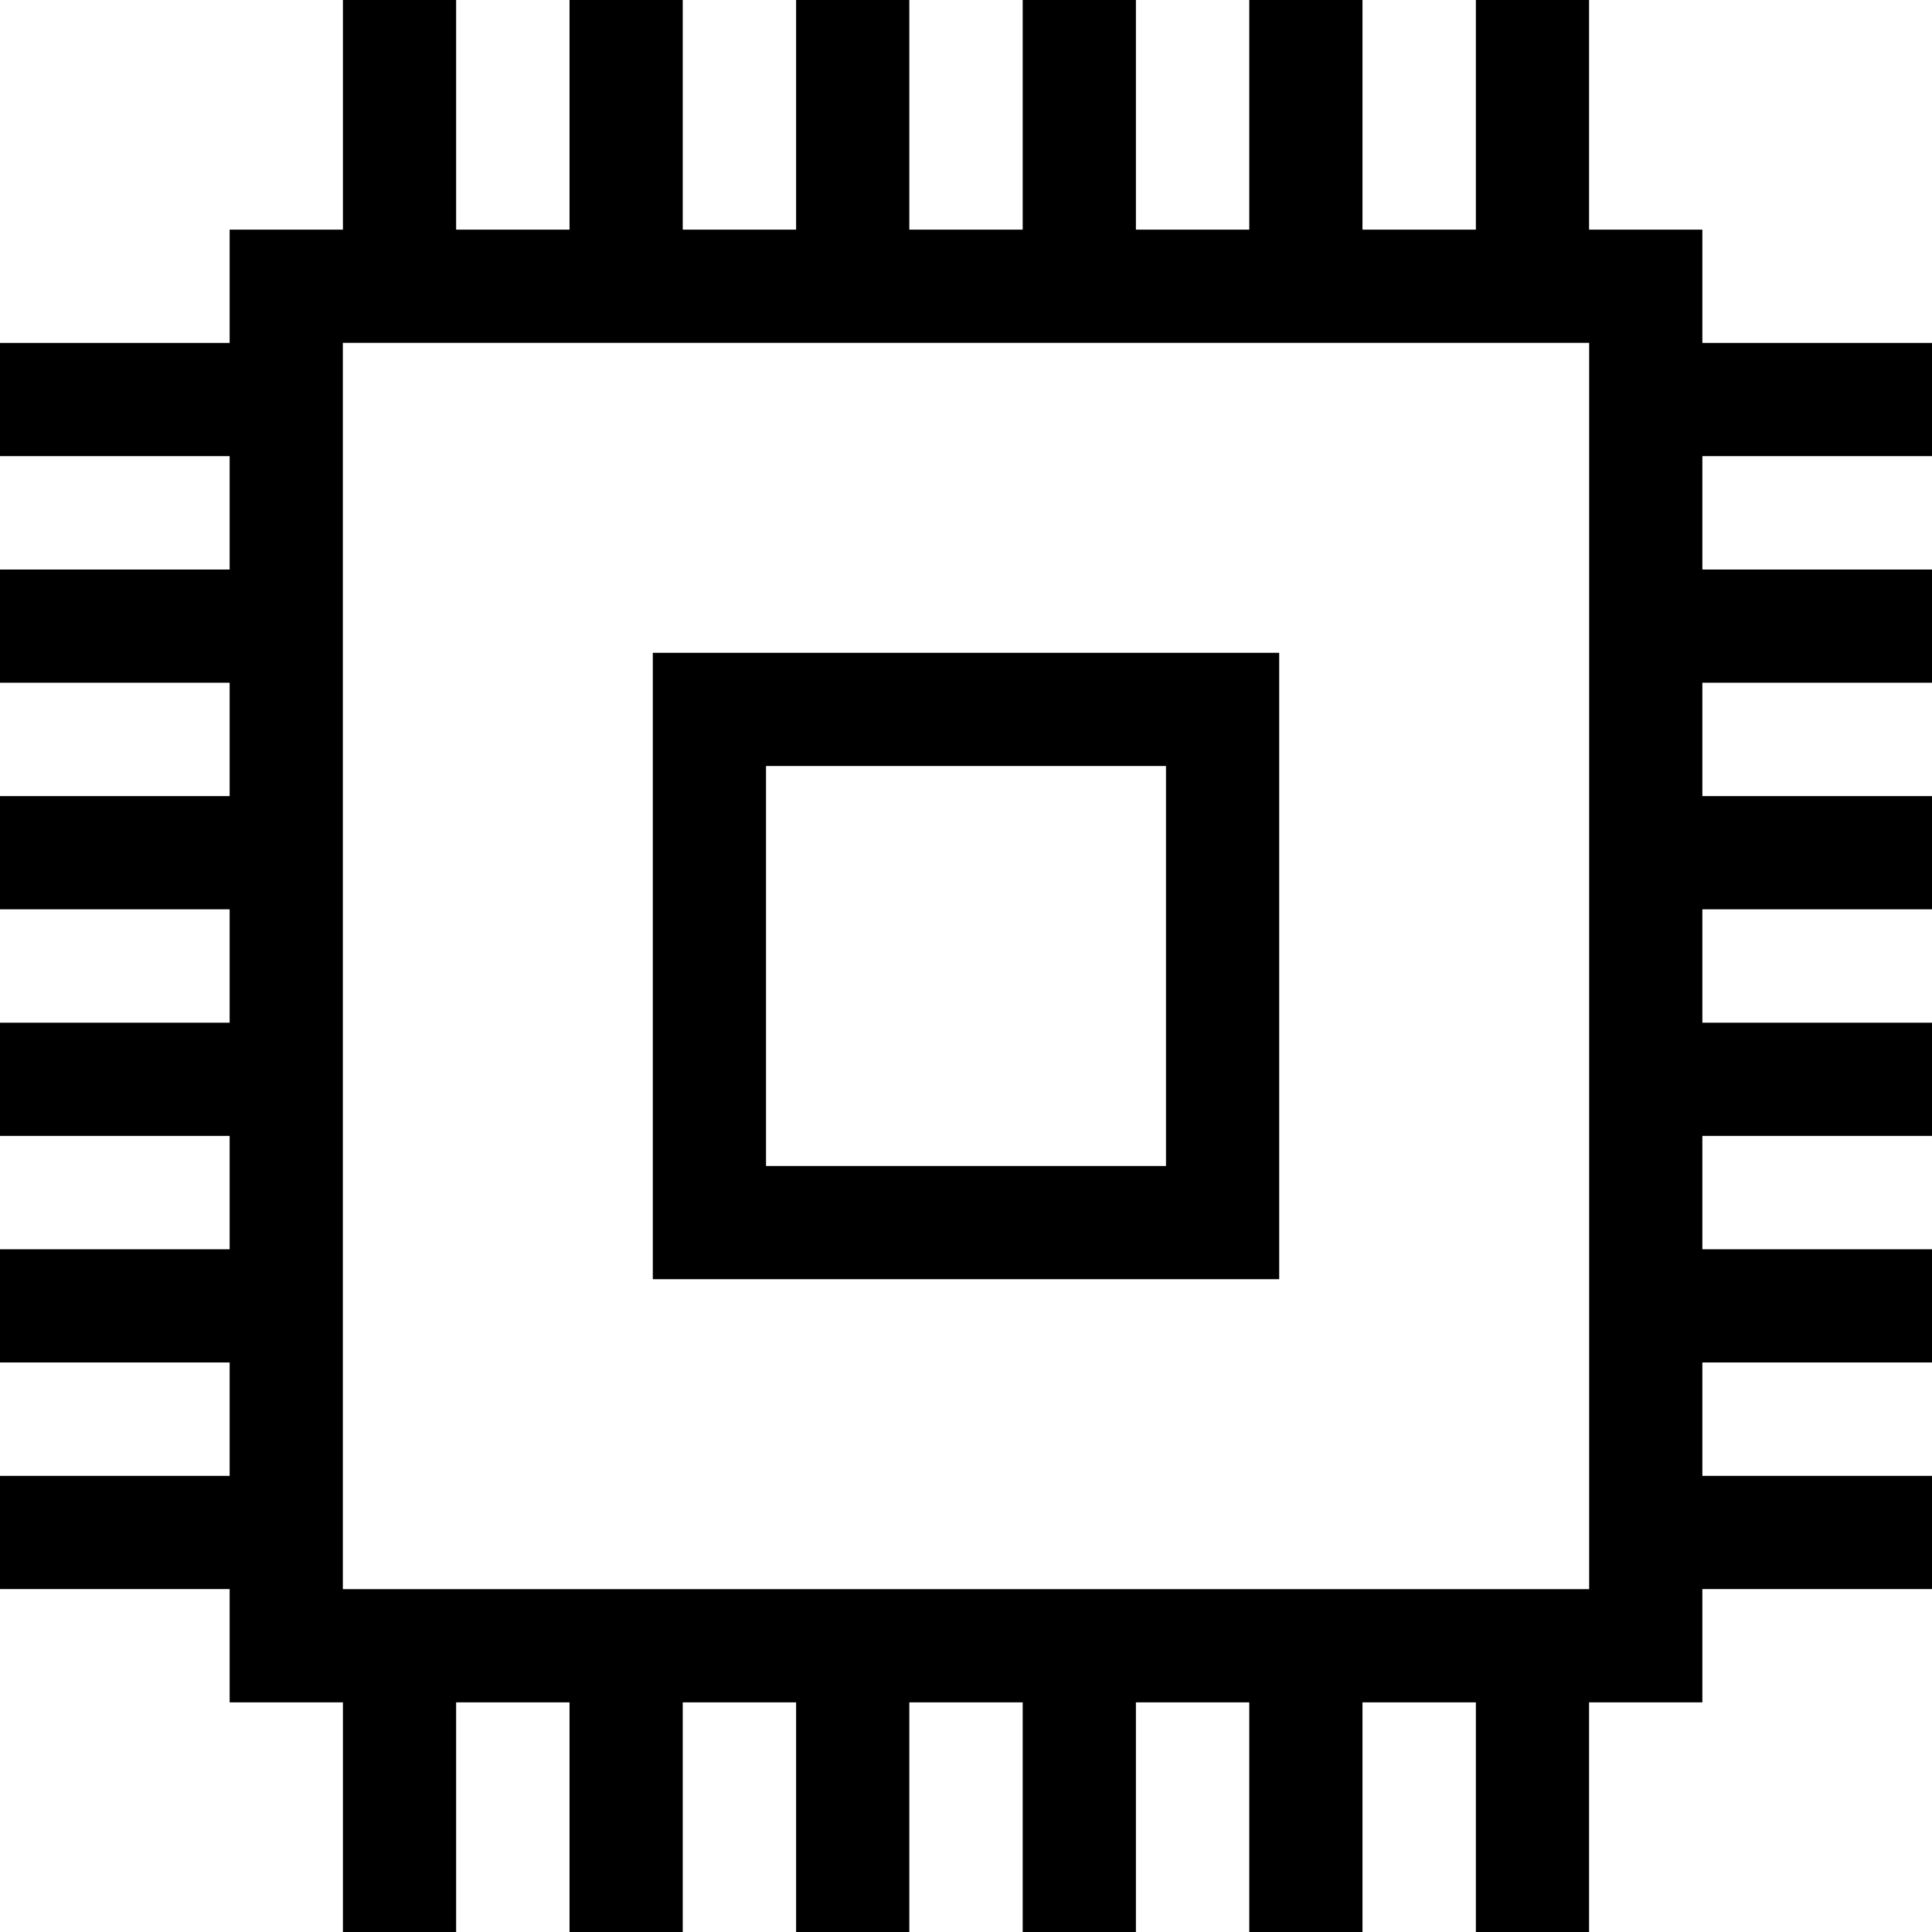
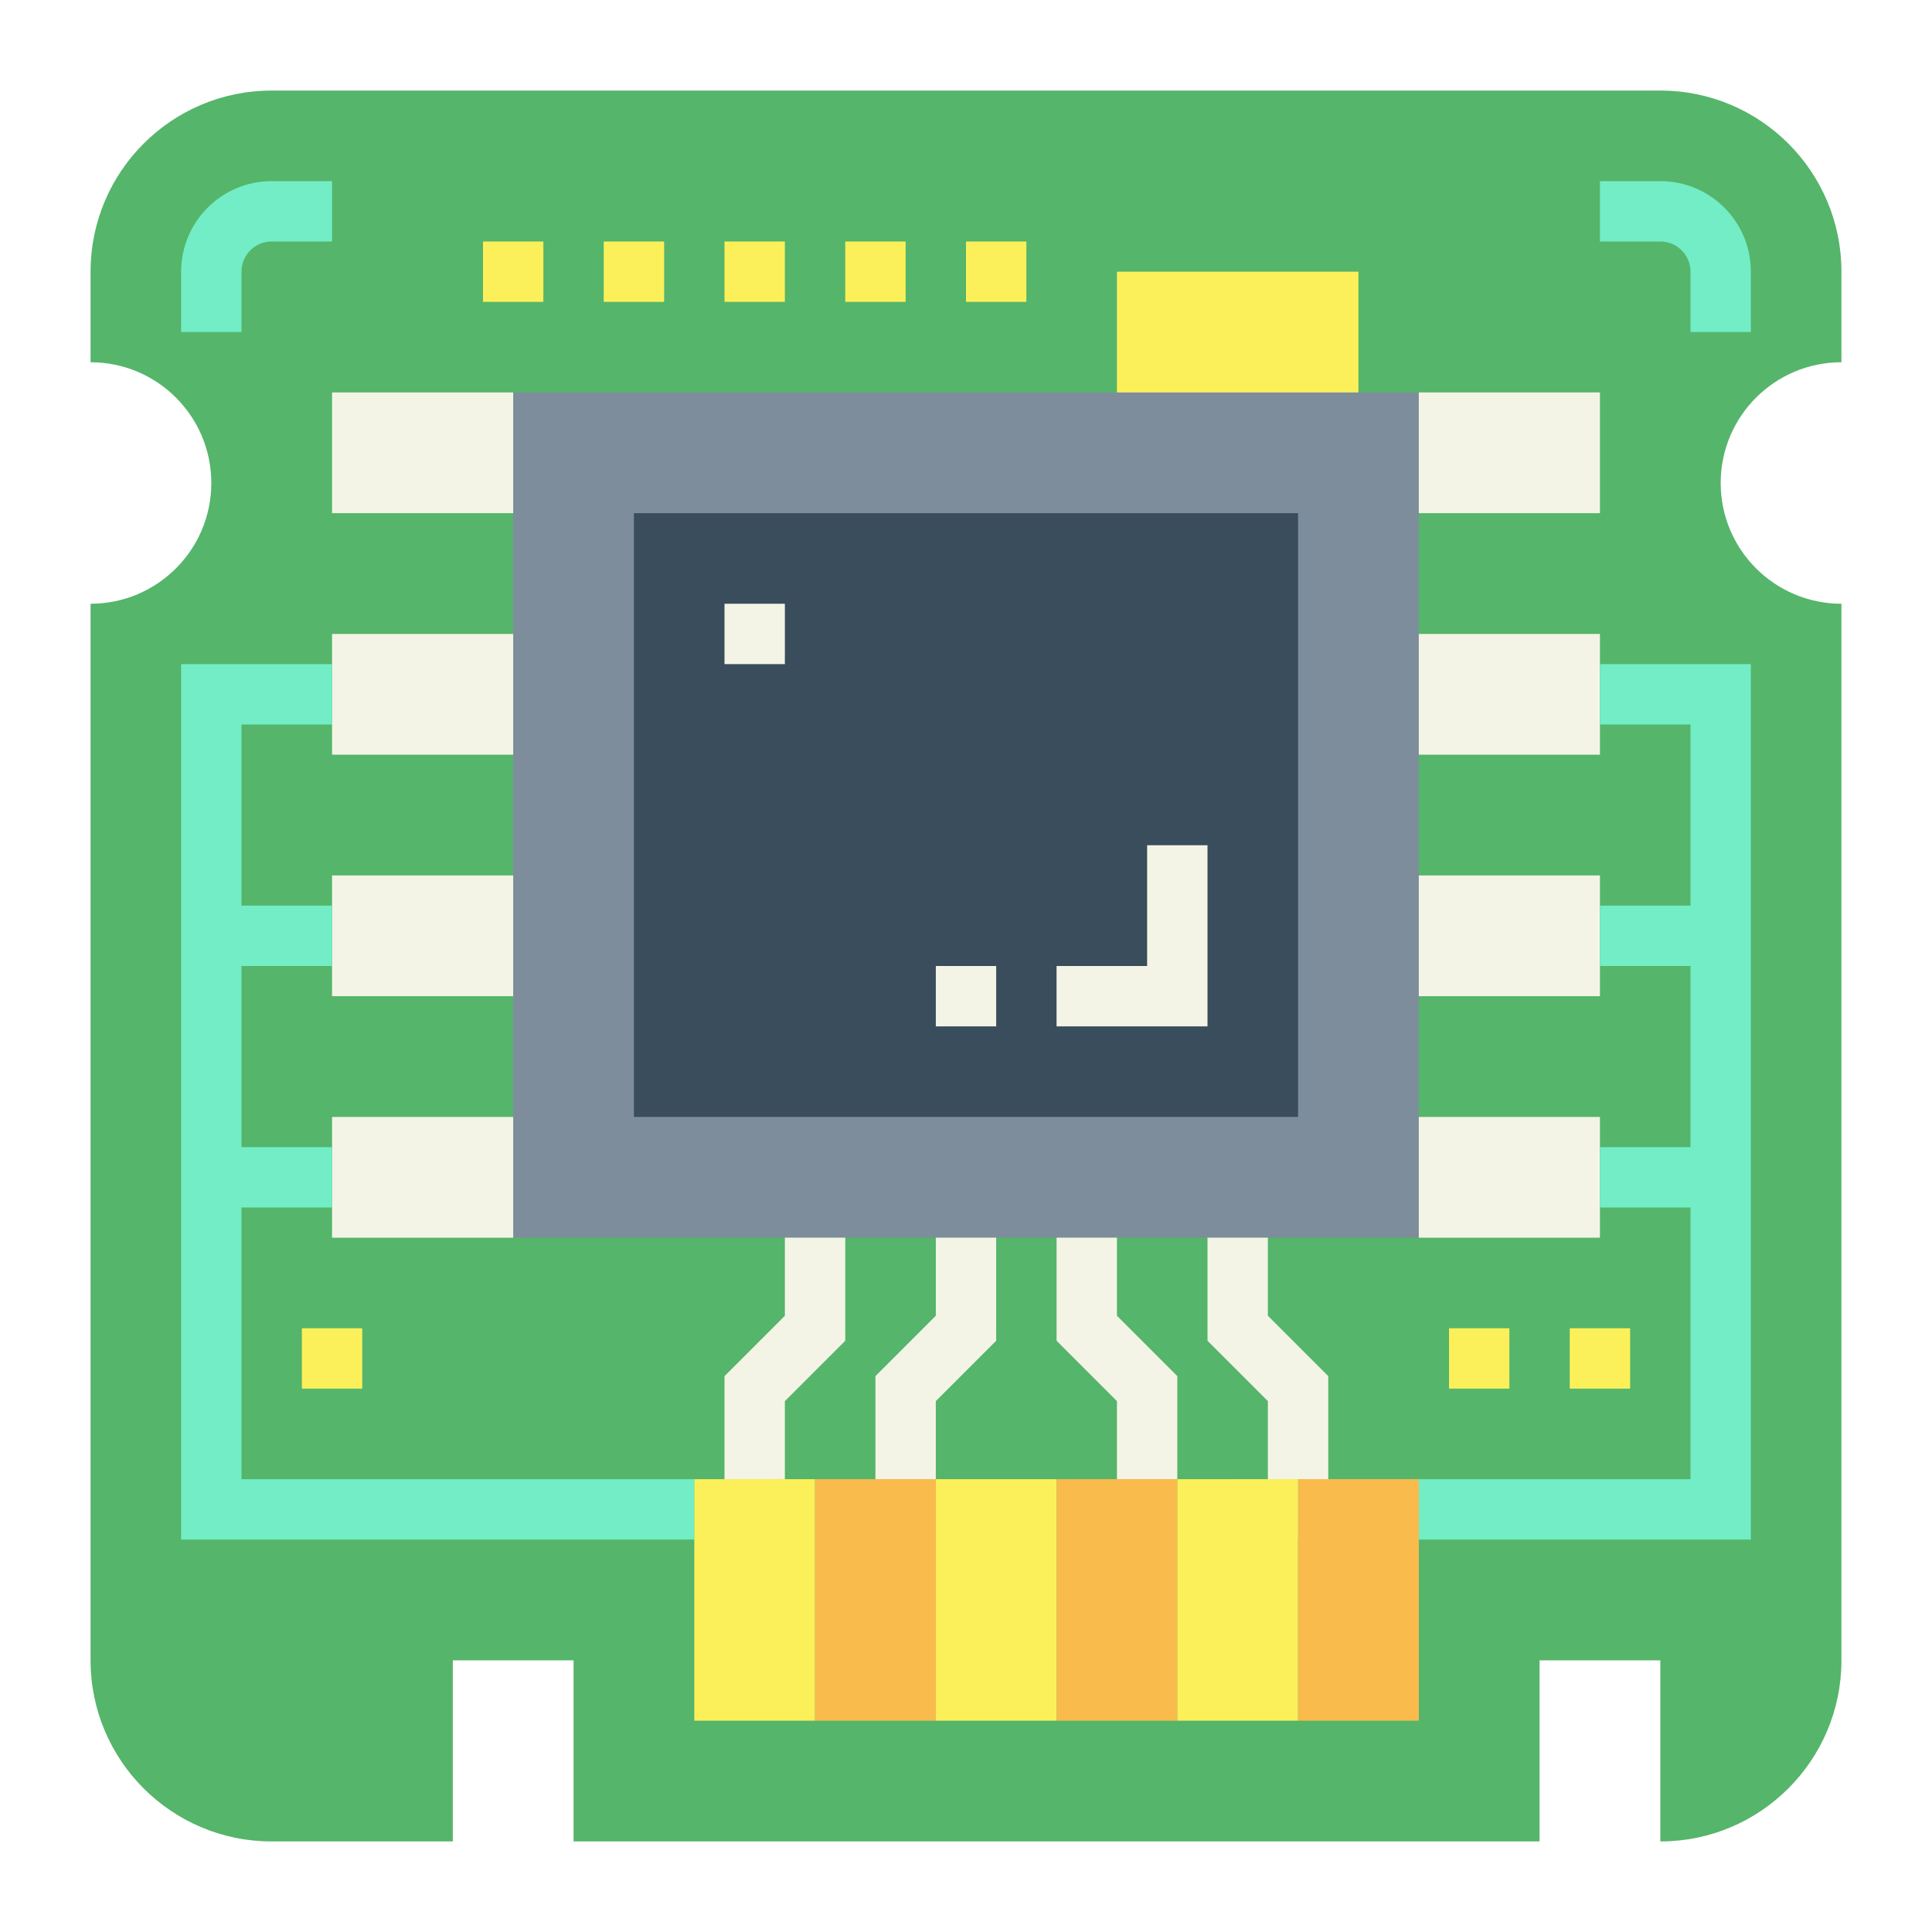
- <svg xmlns="http://www.w3.org/2000/svg" height="512pt" viewBox="0 0 512 512" width="512pt">
-   <path d="m512 120.879v-30h-60.855v-30.023h-30.023v-60.855h-30v60.855h-30.051v-60.855h-30v60.855h-30.047v-60.855h-30v60.855h-30.047v-60.855h-30v60.855h-30.047v-60.855h-30v60.855h-30.051v-60.855h-30v60.855h-30.023v30.023h-60.855v30h60.855v30.051h-60.855v30h60.855v30.047h-60.855v30h60.855v30.047h-60.855v30h60.855v30.047h-60.855v30h60.855v30.051h-60.855v30h60.855v30.023h30.023v60.855h30v-60.855h30.051v60.855h30v-60.855h30.047v60.855h30v-60.855h30.047v60.855h30v-60.855h30.047v60.855h30v-60.855h30.051v60.855h30v-60.855h30.023v-30.023h60.855v-30h-60.855v-30.051h60.855v-30h-60.855v-30.047h60.855v-30h-60.855v-30.047h60.855v-30h-60.855v-30.047h60.855v-30h-60.855v-30.051zm-90.855 300.266h-330.289v-330.289h330.289zm0 0" />
-   <path d="m339 173h-166v166h166zm-30 136h-106v-106h106zm0 0" />
+ <svg xmlns="http://www.w3.org/2000/svg" height="512" viewBox="0 0 64 64" width="512">
+   <g id="flat">
+     <path d="m9 58a3 3 0 1 1 3-3 3 3 0 0 1 -3 3zm0-4a1 1 0 1 0 1 1 1 1 0 0 0 -1-1z" />
+     <path d="m61 12v-3a6 6 0 0 0 -6-6h-46a6 6 0 0 0 -6 6v3a4 4 0 0 1 0 8v35a6 6 0 0 0 6 6h6v-6h4v6h32v-6h4v6a6 6 0 0 0 6-6v-35a4 4 0 0 1 0-8z" fill="#55b56a" />
+     <path d="m17 13h30v28h-30z" fill="#7d8d9c" />
+     <path d="m8 11h-2v-2a3 3 0 0 1 3-3h2v2h-2a1 1 0 0 0 -1 1z" fill="#72edc5" />
+     <path d="m16 8h2v2h-2z" fill="#fcf05a" />
+     <path d="m20 8h2v2h-2z" fill="#fcf05a" />
+     <path d="m24 8h2v2h-2z" fill="#fcf05a" />
+     <path d="m28 8h2v2h-2z" fill="#fcf05a" />
+     <path d="m32 8h2v2h-2z" fill="#fcf05a" />
+     <path d="m37 9h8v4h-8z" fill="#fcf05a" />
+     <g fill="#f4f4e6">
+       <path d="m11 13h6v4h-6z" />
+       <path d="m11 21h6v4h-6z" />
+       <path d="m11 29h6v4h-6z" />
+       <path d="m11 37h6v4h-6z" />
+       <path d="m47 13h6v4h-6z" />
+       <path d="m47 21h6v4h-6z" />
+       <path d="m47 29h6v4h-6z" />
+       <path d="m47 37h6v4h-6z" />
+     </g>
+     <path d="m21 17h22v20h-22z" fill="#394d5c" />
+     <path d="m24 20h2v2h-2z" fill="#f4f4e6" />
+     <path d="m8 40h3v-2h-3v-6h3v-2h-3v-6h3v-2h-5v29h17v-2h-15z" fill="#72edc5" />
+     <path d="m53 22v2h3v6h-3v2h3v6h-3v2h3v9h-15v2h17v-29z" fill="#72edc5" />
+     <path d="m31 49h-2v-3.414l2-2v-2.586h2v3.414l-2 2z" fill="#f4f4e6" />
+     <path d="m26 49h-2v-3.414l2-2v-2.586h2v3.414l-2 2z" fill="#f4f4e6" />
+     <path d="m39 49h-2v-2.586l-2-2v-3.414h2v2.586l2 2z" fill="#f4f4e6" />
+     <path d="m44 49h-2v-2.586l-2-2v-3.414h2v2.586l2 2z" fill="#f4f4e6" />
+     <path d="m10 44h2v2h-2z" fill="#fcf05a" />
+     <path d="m52 44h2v2h-2z" fill="#fcf05a" />
+     <path d="m48 44h2v2h-2z" fill="#fcf05a" />
+     <path d="m58 11h-2v-2a1 1 0 0 0 -1-1h-2v-2h2a3 3 0 0 1 3 3z" fill="#72edc5" />
+     <path d="m40 34h-5v-2h3v-4h2z" fill="#f4f4e6" />
+     <path d="m31 32h2v2h-2z" fill="#f4f4e6" />
+     <path d="m23 49h4v8h-4z" fill="#fcf05a" />
+     <path d="m27 49h4v8h-4z" fill="#f9bb4b" />
+     <path d="m31 49h4v8h-4z" fill="#fcf05a" />
+     <path d="m35 49h4v8h-4z" fill="#f9bb4b" />
+     <path d="m39 49h4v8h-4z" fill="#fcf05a" />
+     <path d="m43 49h4v8h-4z" fill="#f9bb4b" />
+   </g>
</svg>
